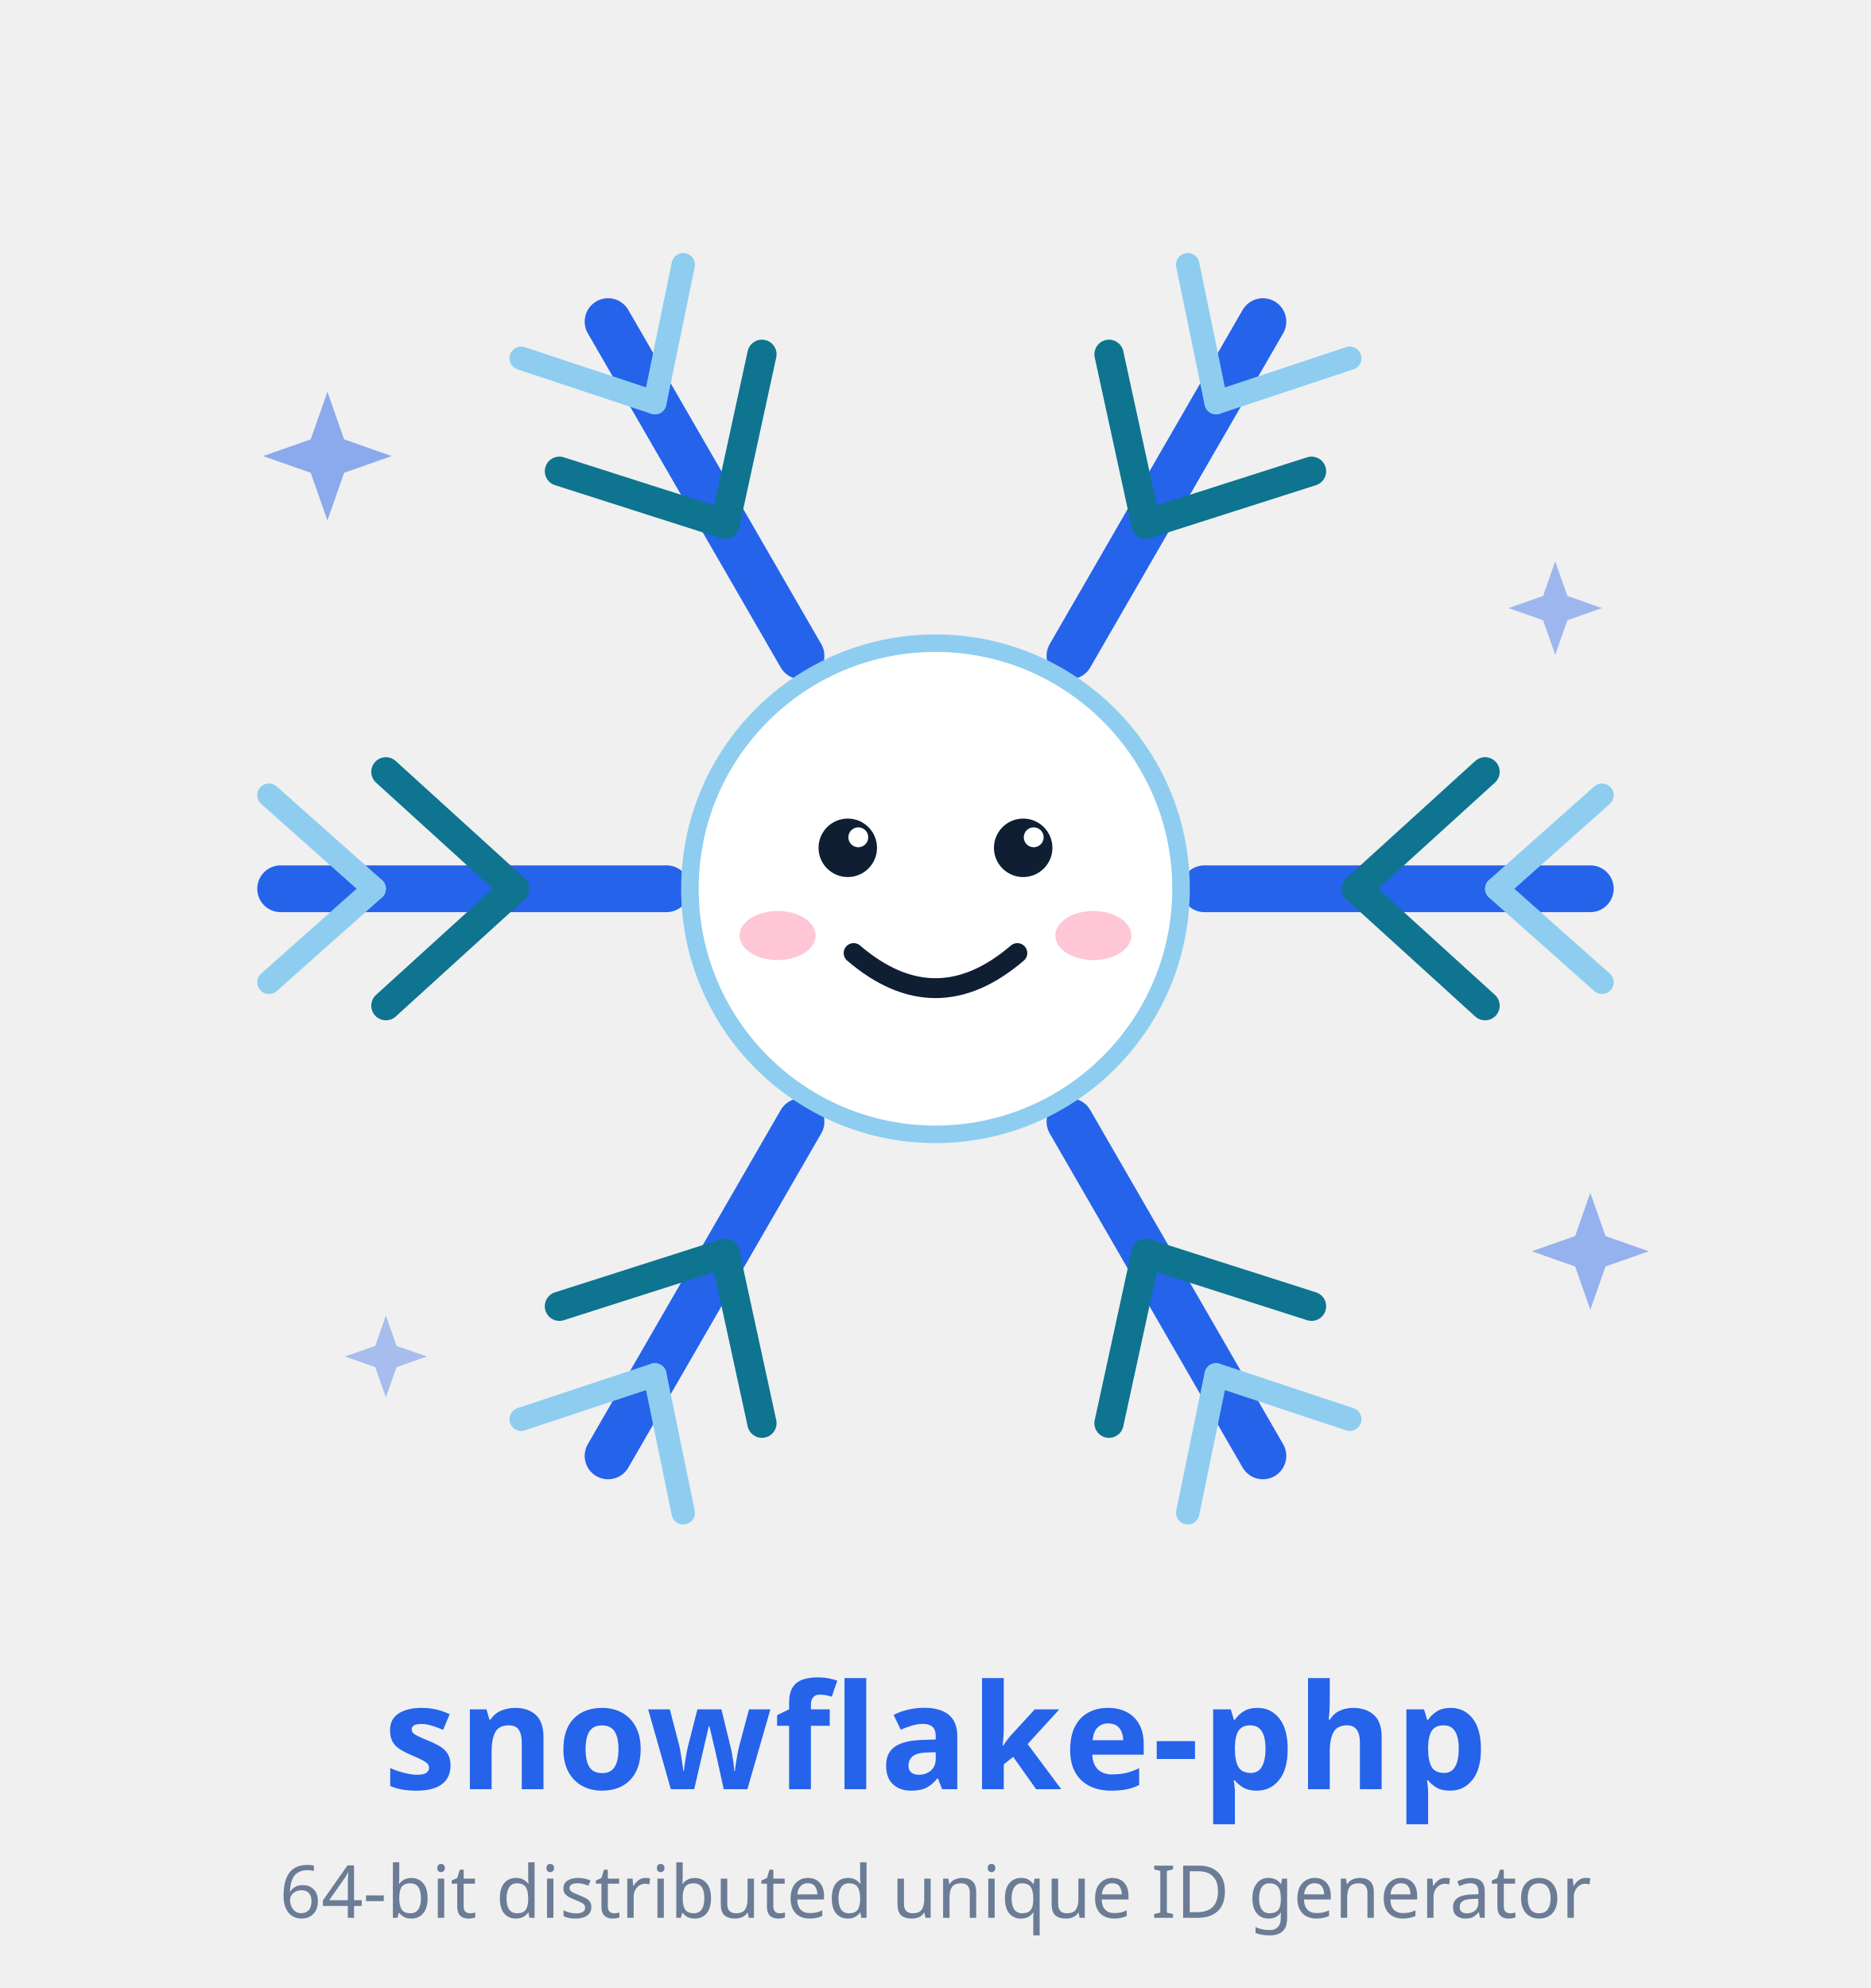
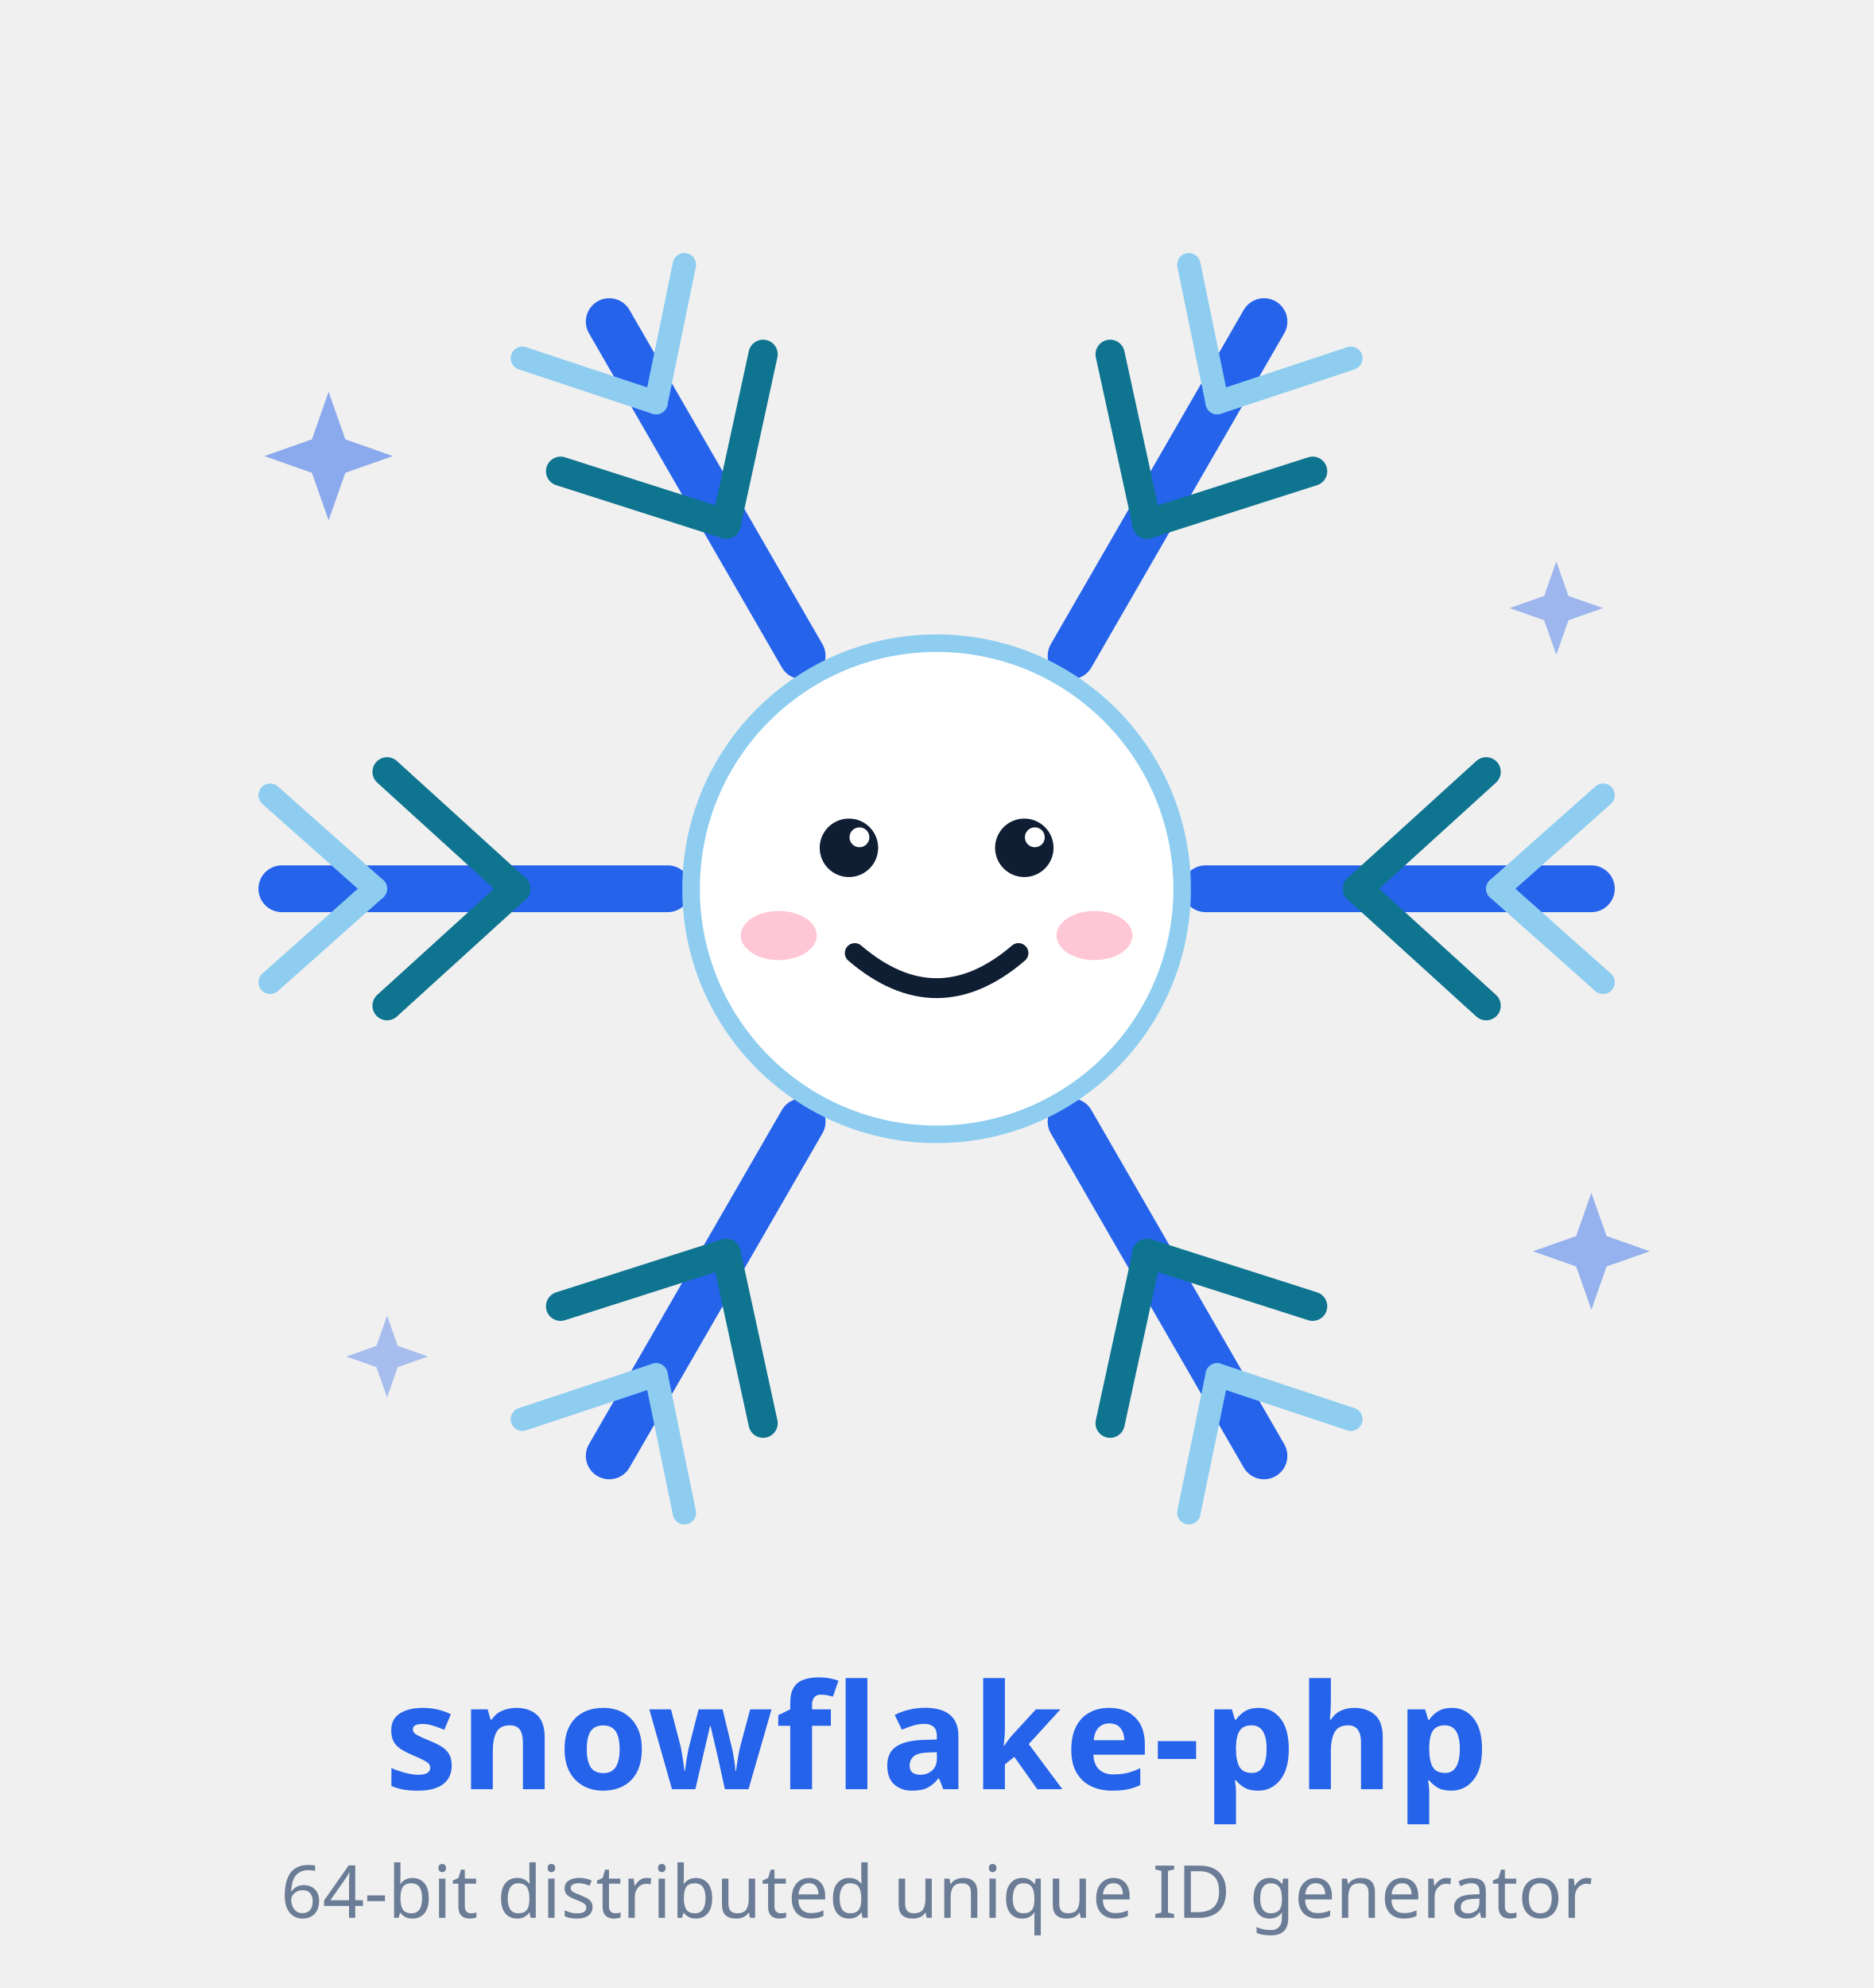
- <svg xmlns="http://www.w3.org/2000/svg" viewBox="0 0 320 340" width="320" height="340" role="img" font-family="-apple-system, BlinkMacSystemFont, 'Segoe UI', 'Noto Sans', 'PingFang SC', 'Hiragino Sans', 'Yu Gothic', 'Malgun Gothic', Roboto, 'Noto Sans CJK SC', 'Source Han Sans SC', 'Microsoft YaHei', 'Kohinoor Devanagari', 'Devanagari Sangam MN', 'Nirmala UI', 'Noto Sans Devanagari', 'Bangla MN', 'Bangla Sangam MN', 'Noto Sans Bengali', 'Geeza Pro', 'Noto Sans Arabic', Arial, sans-serif">
+ <svg xmlns="http://www.w3.org/2000/svg" viewBox="0 0 320 340" width="180" height="191" role="img" font-family="-apple-system, BlinkMacSystemFont, 'Segoe UI', 'Noto Sans', 'PingFang SC', 'Hiragino Sans', 'Yu Gothic', 'Malgun Gothic', Roboto, 'Noto Sans CJK SC', 'Source Han Sans SC', 'Microsoft YaHei', 'Kohinoor Devanagari', 'Devanagari Sangam MN', 'Nirmala UI', 'Noto Sans Devanagari', 'Bangla MN', 'Bangla Sangam MN', 'Noto Sans Bengali', 'Geeza Pro', 'Noto Sans Arabic', Arial, sans-serif">
  <defs>
</defs>
  <g opacity="0.9">
    <path d="M56,67 L58.86,75.14 L67,78 L58.86,80.86 L56,89 L53.14,80.86 L45,78 L53.14,75.14 Z" fill="#2563eb" opacity="0.55" />
    <path d="M266,96 L268.08,101.92 L274,104 L268.08,106.08 L266,112 L263.92,106.08 L258,104 L263.92,101.92 Z" fill="#2563eb" opacity="0.45" />
    <path d="M66,225 L67.82,230.18 L73,232 L67.82,233.82 L66,239 L64.18,233.82 L59,232 L64.18,230.18 Z" fill="#2563eb" opacity="0.4" />
    <path d="M272,204 L274.6,211.4 L282,214 L274.6,216.6 L272,224 L269.4,216.6 L262,214 L269.4,211.4 Z" fill="#2563eb" opacity="0.5" />
  </g>
  <g>
    <animateTransform attributeName="transform" type="translate" values="0 0; 0 -7; 0 0" dur="4.5s" repeatCount="indefinite" calcMode="spline" keyTimes="0;0.5;1" keySplines="0.42 0 0.58 1;0.42 0 0.58 1" />
    <g transform="rotate(0 160 152)">
      <line x1="206.0" y1="152.0" x2="272.0" y2="152.0" stroke="#2563eb" stroke-width="8" stroke-linecap="round" />
      <line x1="232.0" y1="152.0" x2="254.0" y2="132.0" stroke="#0e7490" stroke-width="5" stroke-linecap="round" />
      <line x1="232.0" y1="152.0" x2="254.0" y2="172.0" stroke="#0e7490" stroke-width="5" stroke-linecap="round" />
      <line x1="256.0" y1="152.0" x2="274.0" y2="136.0" stroke="#8ecdf0" stroke-width="4" stroke-linecap="round" />
      <line x1="256.0" y1="152.0" x2="274.0" y2="168.0" stroke="#8ecdf0" stroke-width="4" stroke-linecap="round" />
    </g>
    <g transform="rotate(60 160 152)">
      <line x1="206.0" y1="152.0" x2="272.0" y2="152.0" stroke="#2563eb" stroke-width="8" stroke-linecap="round" />
      <line x1="232.0" y1="152.0" x2="254.0" y2="132.0" stroke="#0e7490" stroke-width="5" stroke-linecap="round" />
      <line x1="232.0" y1="152.0" x2="254.0" y2="172.0" stroke="#0e7490" stroke-width="5" stroke-linecap="round" />
      <line x1="256.0" y1="152.0" x2="274.0" y2="136.0" stroke="#8ecdf0" stroke-width="4" stroke-linecap="round" />
      <line x1="256.0" y1="152.0" x2="274.0" y2="168.0" stroke="#8ecdf0" stroke-width="4" stroke-linecap="round" />
    </g>
    <g transform="rotate(120 160 152)">
      <line x1="206.0" y1="152.0" x2="272.0" y2="152.0" stroke="#2563eb" stroke-width="8" stroke-linecap="round" />
      <line x1="232.0" y1="152.0" x2="254.0" y2="132.0" stroke="#0e7490" stroke-width="5" stroke-linecap="round" />
      <line x1="232.0" y1="152.0" x2="254.0" y2="172.0" stroke="#0e7490" stroke-width="5" stroke-linecap="round" />
      <line x1="256.0" y1="152.0" x2="274.0" y2="136.0" stroke="#8ecdf0" stroke-width="4" stroke-linecap="round" />
      <line x1="256.0" y1="152.0" x2="274.0" y2="168.0" stroke="#8ecdf0" stroke-width="4" stroke-linecap="round" />
    </g>
    <g transform="rotate(180 160 152)">
      <line x1="206.0" y1="152.0" x2="272.0" y2="152.0" stroke="#2563eb" stroke-width="8" stroke-linecap="round" />
      <line x1="232.0" y1="152.0" x2="254.0" y2="132.0" stroke="#0e7490" stroke-width="5" stroke-linecap="round" />
      <line x1="232.0" y1="152.0" x2="254.0" y2="172.0" stroke="#0e7490" stroke-width="5" stroke-linecap="round" />
      <line x1="256.0" y1="152.0" x2="274.0" y2="136.0" stroke="#8ecdf0" stroke-width="4" stroke-linecap="round" />
      <line x1="256.0" y1="152.0" x2="274.0" y2="168.0" stroke="#8ecdf0" stroke-width="4" stroke-linecap="round" />
    </g>
    <g transform="rotate(240 160 152)">
      <line x1="206.0" y1="152.0" x2="272.0" y2="152.0" stroke="#2563eb" stroke-width="8" stroke-linecap="round" />
      <line x1="232.0" y1="152.0" x2="254.0" y2="132.0" stroke="#0e7490" stroke-width="5" stroke-linecap="round" />
      <line x1="232.0" y1="152.0" x2="254.0" y2="172.0" stroke="#0e7490" stroke-width="5" stroke-linecap="round" />
      <line x1="256.0" y1="152.0" x2="274.0" y2="136.0" stroke="#8ecdf0" stroke-width="4" stroke-linecap="round" />
      <line x1="256.0" y1="152.0" x2="274.0" y2="168.0" stroke="#8ecdf0" stroke-width="4" stroke-linecap="round" />
    </g>
    <g transform="rotate(300 160 152)">
      <line x1="206.0" y1="152.0" x2="272.0" y2="152.0" stroke="#2563eb" stroke-width="8" stroke-linecap="round" />
      <line x1="232.0" y1="152.0" x2="254.0" y2="132.0" stroke="#0e7490" stroke-width="5" stroke-linecap="round" />
      <line x1="232.0" y1="152.0" x2="254.0" y2="172.0" stroke="#0e7490" stroke-width="5" stroke-linecap="round" />
      <line x1="256.0" y1="152.0" x2="274.0" y2="136.0" stroke="#8ecdf0" stroke-width="4" stroke-linecap="round" />
      <line x1="256.0" y1="152.0" x2="274.0" y2="168.0" stroke="#8ecdf0" stroke-width="4" stroke-linecap="round" />
    </g>
    <circle cx="160" cy="152" r="42" fill="#ffffff" stroke="#8ecdf0" stroke-width="3" />
    <circle cx="145" cy="145" r="5" fill="#0f1e33" />
    <circle cx="175" cy="145" r="5" fill="#0f1e33" />
    <circle cx="146.8" cy="143.2" r="1.7" fill="#ffffff" />
    <circle cx="176.8" cy="143.2" r="1.7" fill="#ffffff" />
    <path d="M146,163 Q160,175 174,163" fill="none" stroke="#0f1e33" stroke-width="3.4" stroke-linecap="round" />
    <ellipse cx="133" cy="160" rx="6.5" ry="4.2" fill="#ffb3c7" opacity="0.75" />
    <ellipse cx="187" cy="160" rx="6.5" ry="4.2" fill="#ffb3c7" opacity="0.75" />
  </g>
  <text x="160" y="306" font-size="25.0" fill="#2563eb" font-weight="700" text-anchor="middle" letter-spacing="0.4">snowflake-php</text>
  <text x="160" y="328" font-size="12.5" fill="#6b7c96" font-weight="400" text-anchor="middle">64-bit distributed unique ID generator</text>
</svg>
